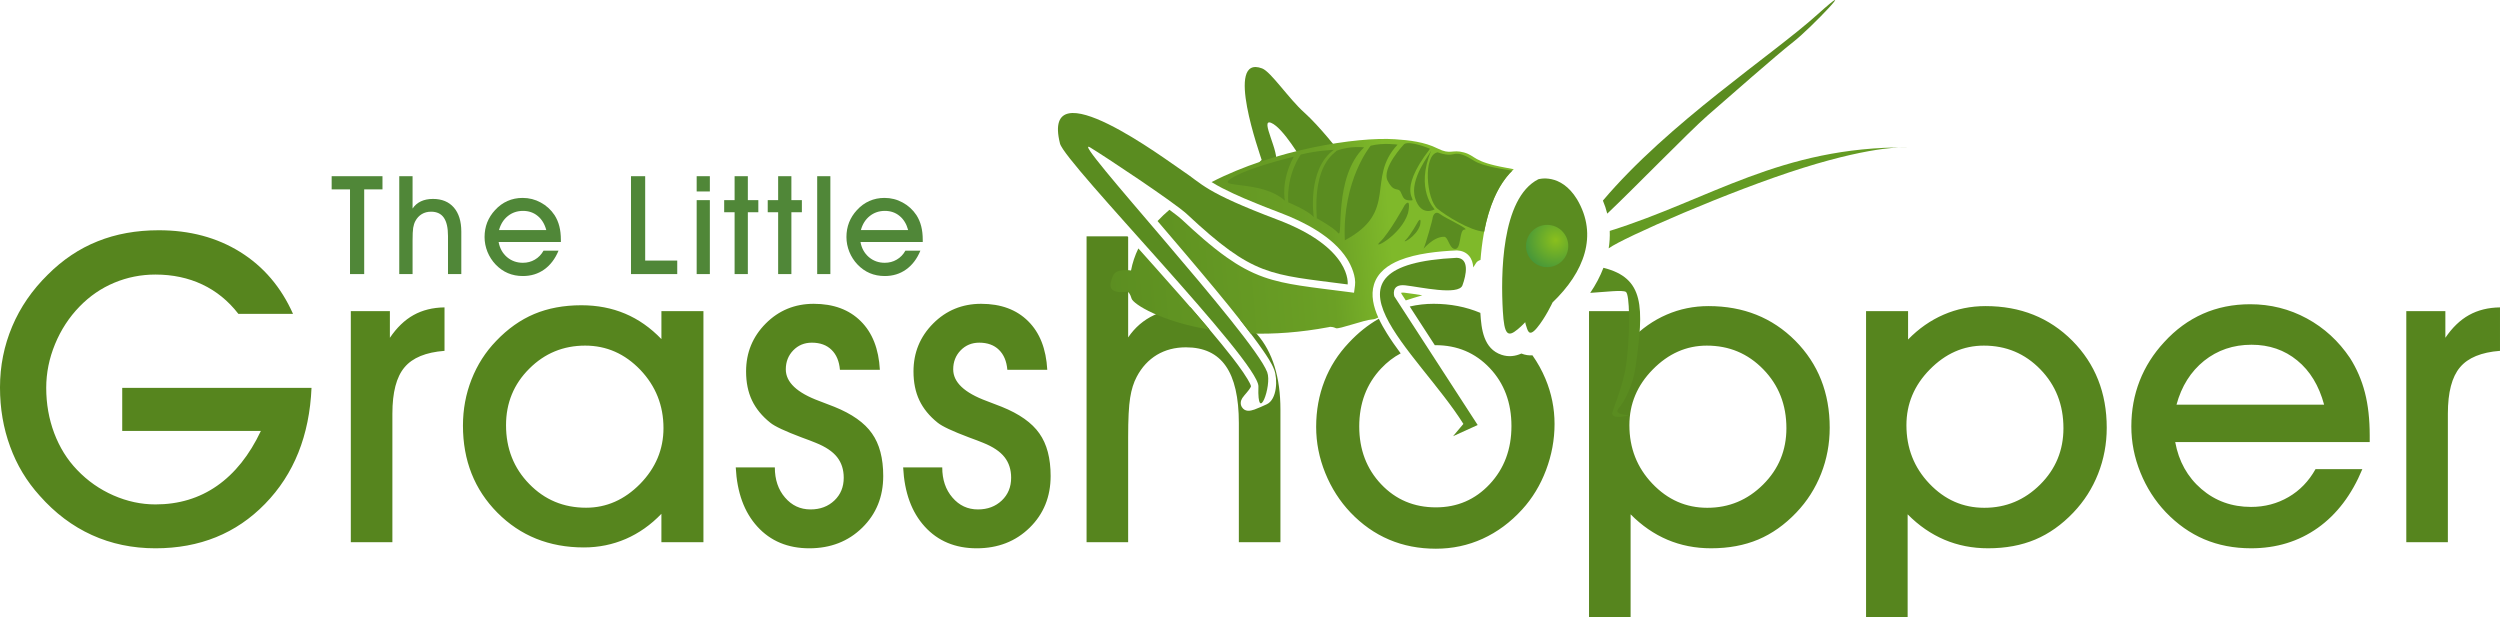
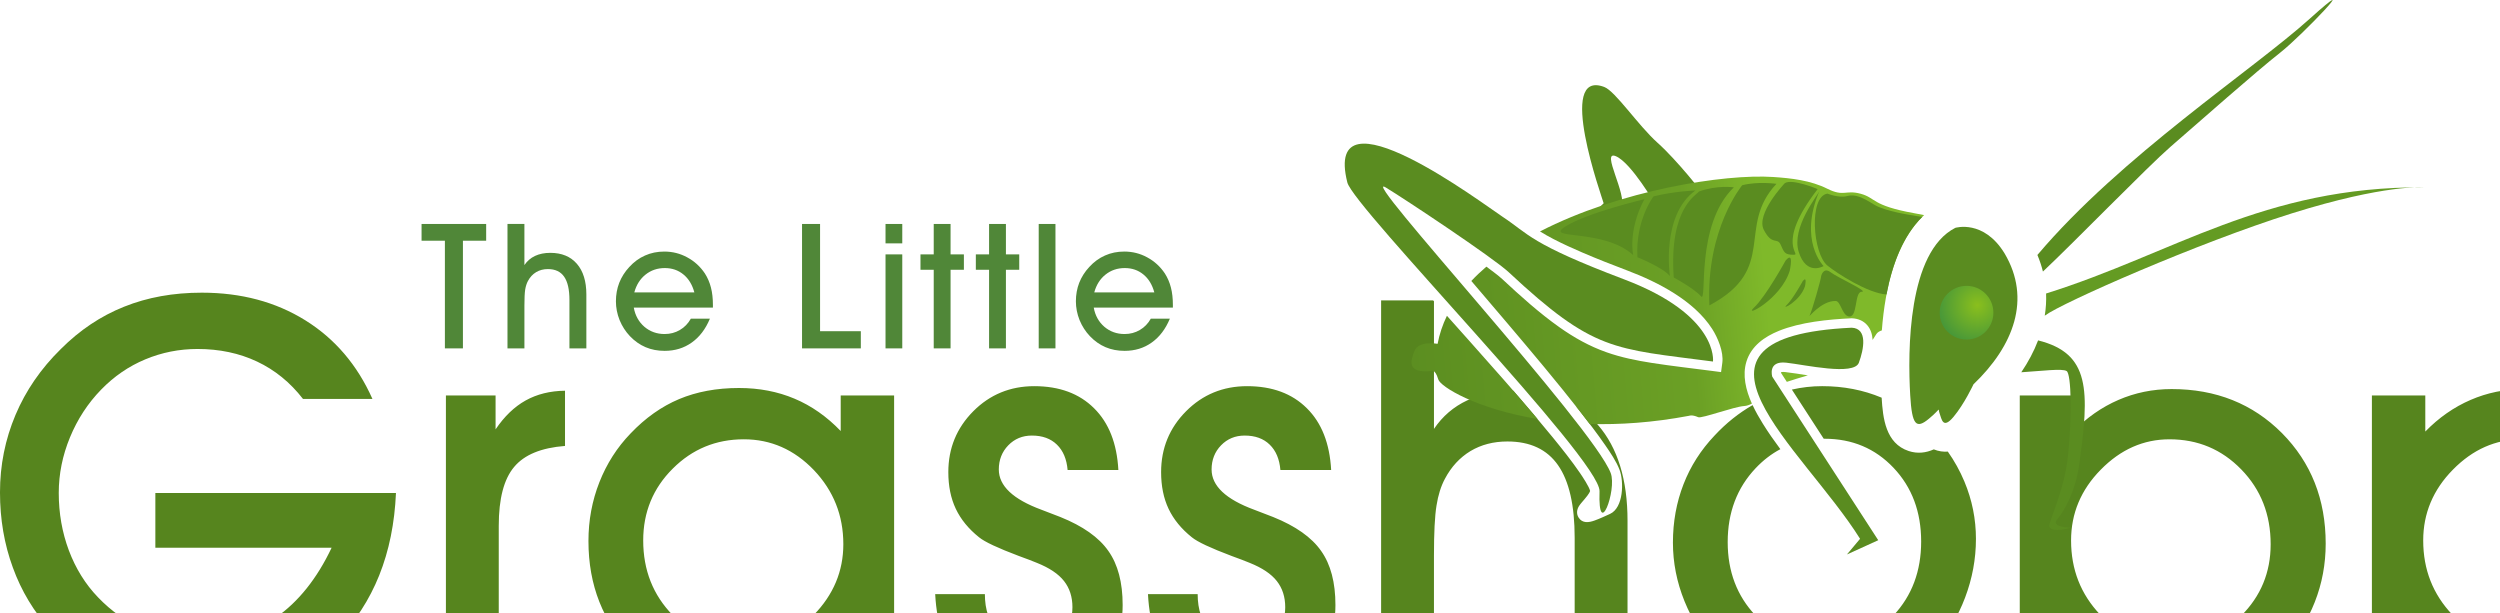
- <svg xmlns="http://www.w3.org/2000/svg" version="1.1" viewbox="0 0 508.429 125.478" id="svg2" xml:space="preserve">
+ <svg xmlns="http://www.w3.org/2000/svg" version="1.1" viewbox="0 0 508.429 125.478" width="400" height="98" id="svg2" xml:space="preserve">
  <defs id="defs6">
    <clipPath id="clipPath26">
      <path d="m 451.503,336.222 c -0.387,0.078 -0.812,0.16 -1.281,0.245 -5.455,0.984 -4.865,1.95 -6.832,2.486 -1.968,0.536 -2.128,-0.429 -4.275,0.644 -2.146,1.073 -4.602,1.346 -6.922,1.502 -6.24,0.422 -19.624,-1.696 -29.852,-6.968 0.55,-0.34 1.117,-0.663 1.73,-0.98 1.203,-0.623 2.445,-1.185 3.689,-1.72 1.91,-0.82 3.849,-1.58 5.793,-2.316 3.887,-1.471 8.494,-3.841 10.819,-7.454 0.728,-1.132 1.49,-2.949 1.305,-4.343 l -0.159,-1.193 -1.193,0.157 c -2.544,0.334 -5.107,0.618 -7.641,1.013 -1.983,0.309 -3.946,0.703 -5.843,1.374 -2.186,0.772 -4.129,1.865 -6.018,3.201 -2.579,1.823 -5.005,4.007 -7.311,6.159 -0.33,0.307 -0.712,0.599 -1.07,0.873 -0.318,0.243 -0.64,0.484 -0.964,0.721 -0.686,-0.587 -1.331,-1.197 -1.927,-1.833 1.566,-1.833 3.132,-3.666 4.69,-5.505 3.099,-3.657 6.199,-7.339 9.158,-11.11 0.438,-0.559 0.876,-1.121 1.308,-1.688 3.781,-0.111 8.041,0.163 12.719,1.046 0,0 0.358,0.179 1.163,-0.179 0.451,-0.2 4.569,1.347 5.902,1.431 0.321,0.02 0.647,0.136 0.972,0.307 -0.775,1.731 -1.241,3.634 -0.696,5.389 0.615,1.98 2.303,3.174 4.144,3.921 2.768,1.123 6.306,1.468 9.266,1.609 l 0.056,0.003 0.057,-0.003 c 0.751,-0.035 1.444,-0.307 1.941,-0.886 0.447,-0.52 0.642,-1.179 0.683,-1.881 0.205,0.317 0.365,0.581 0.478,0.75 0.145,0.218 0.399,0.375 0.704,0.469 0.425,5.563 1.81,11.405 5.406,14.757 z m -17.567,-21.346 c 0.753,0.253 1.703,0.546 2.689,0.83 -0.968,0.152 -1.937,0.318 -2.901,0.425 -0.104,0.012 -0.376,0.03 -0.523,-0.003 -0.002,-0.037 0,-0.083 0.004,-0.125 l 0.731,-1.127 z m -43.509,8.457 c -0.55,-1.136 -0.956,-2.333 -1.194,-3.589 0,0 -2.414,0.447 -2.951,-0.894 -0.537,-1.341 -0.984,-2.862 2.057,-2.593 0,0 0.537,0.447 0.984,-1.073 0.27,-0.918 4.844,-3.758 12.697,-5.058 -2.851,3.395 -5.809,6.719 -8.751,10.024 -0.946,1.062 -1.893,2.123 -2.842,3.184" id="path28" />
    </clipPath>
    <linearGradient x1="0.23" y1="0" x2="0.77" y2="0" id="linearGradient32" gradientUnits="userSpaceOnUse" gradientTransform="matrix(92.48521,7.72692,-3.30852,39.60036,361.6994,301.9609)" spreadMethod="pad">
      <stop id="stop34" style="stop-color:#649b23;stop-opacity:1" offset="0" />
      <stop id="stop36" style="stop-color:#77b229;stop-opacity:1" offset="0.8" />
      <stop id="stop38" style="stop-color:#8dcd2f;stop-opacity:1" offset="1" />
    </linearGradient>
    <clipPath id="clipPath68">
      <path d="m 456.937,327.166 c 1.898,0 3.437,-1.539 3.437,-3.437 0,-1.898 -1.539,-3.437 -3.437,-3.437 -1.898,0 -3.437,1.539 -3.437,3.437 0,1.898 1.539,3.437 3.437,3.437" id="path70" />
    </clipPath>
    <radialGradient cx="0" cy="0" r="0.74" fx="0" fy="0" id="radialGradient74" gradientUnits="userSpaceOnUse" gradientTransform="matrix(6.87402,0,0,6.87402,458.3115,324.6917)" spreadMethod="pad">
      <stop id="stop76" style="stop-color:#99d420;stop-opacity:1" offset="0" />
      <stop id="stop78" style="stop-color:#4fa83f;stop-opacity:1" offset="1" />
    </radialGradient>
    <linearGradient x1="0.23" y1="0" x2="0.77" y2="0" id="linearGradient32-680" gradientUnits="userSpaceOnUse" gradientTransform="matrix(92.48521,7.72692,-3.30852,39.60036,361.6994,301.9609)" spreadMethod="pad">
      <stop id="stop3707" style="stop-color:#5a8c20;stop-opacity:1" offset="0" />
      <stop id="stop3709" style="stop-color:#6ba025;stop-opacity:1" offset="0.8" />
      <stop id="stop3711" style="stop-color:#7fb92a;stop-opacity:1" offset="1" />
    </linearGradient>
    <radialGradient cx="0" cy="0" r="0.74" fx="0" fy="0" id="radialGradient74-668" gradientUnits="userSpaceOnUse" gradientTransform="matrix(6.87402,0,0,6.87402,458.3115,324.6917)" spreadMethod="pad">
      <stop id="stop3714" style="stop-color:#8abf1d;stop-opacity:1" offset="0" />
      <stop id="stop3716" style="stop-color:#479739;stop-opacity:1" offset="1" />
    </radialGradient>
  </defs>
  <g transform="matrix(1.25,0,0,-1.25,-256.5255,454.6923)" id="g12">
    <path d="m 225.109,300.653 30.795,0 c -0.338,-7.769 -2.858,-14.056 -7.559,-18.874 -4.689,-4.818 -10.639,-7.232 -17.836,-7.232 -3.733,0 -7.186,0.723 -10.335,2.158 -3.161,1.435 -5.984,3.558 -8.492,6.392 -2.123,2.345 -3.733,5.016 -4.818,8.014 -1.097,2.986 -1.645,6.194 -1.645,9.612 0,3.488 0.665,6.789 1.983,9.915 1.318,3.126 3.255,5.938 5.809,8.445 2.414,2.415 5.109,4.223 8.095,5.412 2.986,1.202 6.299,1.797 9.95,1.797 5.039,0 9.448,-1.178 13.239,-3.534 3.791,-2.357 6.661,-5.716 8.597,-10.067 l -8.889,0 c -1.645,2.123 -3.604,3.71 -5.879,4.783 -2.275,1.073 -4.817,1.61 -7.617,1.61 -2.345,0 -4.573,-0.443 -6.696,-1.33 -2.123,-0.886 -4.001,-2.181 -5.634,-3.861 -1.715,-1.761 -3.044,-3.803 -4.001,-6.124 -0.956,-2.321 -1.435,-4.689 -1.435,-7.116 0,-2.589 0.431,-5.051 1.295,-7.36 0.875,-2.31 2.111,-4.316 3.733,-5.996 1.703,-1.785 3.674,-3.161 5.902,-4.141 2.24,-0.98 4.514,-1.47 6.836,-1.47 3.791,0 7.127,1.003 10.02,3.021 2.893,2.018 5.272,4.993 7.139,8.935 l -22.56,0 0,7.01 z m 43.953,-25.114 -6.765,0 0,37.596 6.357,0 0,-4.339 c 1.12,1.656 2.403,2.893 3.849,3.698 1.446,0.805 3.126,1.225 5.039,1.248 l 0,-7.069 c -3.033,-0.233 -5.202,-1.12 -6.509,-2.683 -1.318,-1.563 -1.972,-4.071 -1.972,-7.536 l 0,-20.915 z m 18.489,19.037 c 0,-3.803 1.26,-6.987 3.779,-9.565 2.508,-2.578 5.587,-3.861 9.239,-3.861 3.325,0 6.252,1.295 8.795,3.873 2.531,2.59 3.803,5.611 3.803,9.075 0,3.686 -1.26,6.847 -3.768,9.483 -2.52,2.625 -5.506,3.943 -8.97,3.943 -3.558,0 -6.591,-1.248 -9.099,-3.756 -2.52,-2.508 -3.779,-5.576 -3.779,-9.192 z m 25.278,-19.037 0,4.619 c -1.726,-1.796 -3.663,-3.161 -5.785,-4.083 -2.135,-0.921 -4.41,-1.388 -6.824,-1.388 -5.646,0 -10.335,1.89 -14.079,5.657 -3.733,3.768 -5.599,8.492 -5.599,14.161 0,2.648 0.467,5.156 1.4,7.524 0.933,2.368 2.263,4.456 4.001,6.252 1.89,1.983 3.954,3.441 6.194,4.386 2.251,0.945 4.806,1.423 7.676,1.423 2.578,0 4.946,-0.455 7.104,-1.365 2.17,-0.91 4.141,-2.298 5.914,-4.141 l 0,4.549 6.836,0 0,-37.596 -6.836,0 z m 12.097,12.167 6.358,0 c 0,-1.983 0.548,-3.616 1.656,-4.899 1.108,-1.295 2.485,-1.936 4.153,-1.936 1.575,0 2.869,0.49 3.884,1.458 1.015,0.968 1.516,2.193 1.516,3.698 0,1.33 -0.362,2.438 -1.073,3.348 -0.723,0.922 -1.878,1.692 -3.476,2.333 -0.537,0.221 -1.318,0.525 -2.321,0.886 -2.66,1.003 -4.363,1.796 -5.086,2.391 -1.342,1.073 -2.333,2.286 -2.975,3.639 -0.641,1.353 -0.956,2.916 -0.956,4.701 0,3.045 1.062,5.646 3.196,7.792 2.123,2.135 4.736,3.208 7.804,3.208 3.22,0 5.763,-0.945 7.652,-2.823 1.901,-1.878 2.928,-4.514 3.114,-7.909 l -6.497,0 c -0.117,1.388 -0.572,2.473 -1.365,3.243 -0.793,0.781 -1.866,1.166 -3.208,1.166 -1.213,0 -2.216,-0.42 -3.021,-1.248 -0.805,-0.828 -1.213,-1.867 -1.213,-3.091 0,-2.1 1.82,-3.814 5.459,-5.156 1.027,-0.397 1.831,-0.7 2.426,-0.933 2.869,-1.155 4.923,-2.601 6.136,-4.34 1.225,-1.726 1.831,-4.036 1.831,-6.929 0,-3.371 -1.143,-6.183 -3.418,-8.41 -2.275,-2.228 -5.156,-3.348 -8.609,-3.348 -3.488,0 -6.311,1.178 -8.445,3.523 -2.146,2.345 -3.313,5.553 -3.523,9.635 z m 27.238,0 6.357,0 c 0,-1.983 0.548,-3.616 1.656,-4.899 1.108,-1.295 2.485,-1.936 4.153,-1.936 1.575,0 2.869,0.49 3.884,1.458 1.015,0.968 1.516,2.193 1.516,3.698 0,1.33 -0.362,2.438 -1.073,3.348 -0.723,0.922 -1.878,1.692 -3.476,2.333 -0.537,0.221 -1.318,0.525 -2.321,0.886 -2.66,1.003 -4.363,1.796 -5.086,2.391 -1.342,1.073 -2.333,2.286 -2.975,3.639 -0.641,1.353 -0.956,2.916 -0.956,4.701 0,3.045 1.062,5.646 3.196,7.792 2.123,2.135 4.736,3.208 7.804,3.208 3.22,0 5.763,-0.945 7.652,-2.823 1.901,-1.878 2.928,-4.514 3.114,-7.909 l -6.497,0 c -0.117,1.388 -0.572,2.473 -1.365,3.243 -0.793,0.781 -1.866,1.166 -3.208,1.166 -1.213,0 -2.216,-0.42 -3.022,-1.248 -0.805,-0.828 -1.213,-1.867 -1.213,-3.091 0,-2.1 1.82,-3.814 5.459,-5.156 1.027,-0.397 1.831,-0.7 2.426,-0.933 2.869,-1.155 4.923,-2.601 6.136,-4.34 1.225,-1.726 1.831,-4.036 1.831,-6.929 0,-3.371 -1.143,-6.183 -3.418,-8.41 -2.275,-2.228 -5.156,-3.348 -8.609,-3.348 -3.488,0 -6.311,1.178 -8.445,3.523 -2.146,2.345 -3.313,5.553 -3.523,9.635 z m 36.605,-12.167 -6.766,0 0,49.763 6.662,0 0.103,-0.115 0,-16.332 c 1.096,1.621 2.508,2.834 4.258,3.651 1.688,0.805 3.652,1.213 5.902,1.235 1.705,-1.962 3.389,-3.942 5.026,-5.95 1.213,-1.488 2.438,-3.022 3.522,-4.606 0.275,-0.402 1.187,-1.769 1.279,-2.277 -0.042,-0.168 -0.272,-0.493 -0.364,-0.616 -0.222,-0.297 -0.471,-0.572 -0.71,-0.856 -0.12,-0.143 -0.241,-0.29 -0.342,-0.447 -0.287,-0.448 -0.36,-0.996 -0.066,-1.47 0.488,-0.787 1.331,-0.653 2.047,-0.394 0.668,0.242 1.34,0.554 1.986,0.85 1.719,0.786 1.796,4.12 1.214,5.655 -0.397,1.046 -1.195,2.222 -1.831,3.142 -1.039,1.504 -2.16,2.967 -3.288,4.404 l -0.466,0.59 c 1.048,-0.643 1.988,-1.442 2.818,-2.398 2.531,-2.916 3.791,-7.01 3.791,-12.271 l 0,-21.557 -6.766,0 0,19.375 c 0,4.164 -0.712,7.267 -2.123,9.285 -1.411,2.03 -3.569,3.045 -6.486,3.045 -1.785,0 -3.348,-0.408 -4.724,-1.225 -1.365,-0.828 -2.461,-2.006 -3.278,-3.558 -0.502,-0.933 -0.863,-2.076 -1.073,-3.418 -0.222,-1.342 -0.327,-3.488 -0.327,-6.428 l 0,-17.077 z m 37.596,18.827 c 0,-3.756 1.19,-6.894 3.57,-9.402 2.379,-2.508 5.342,-3.756 8.9,-3.756 3.488,0 6.404,1.26 8.76,3.78 2.356,2.52 3.534,5.669 3.534,9.449 0,3.803 -1.178,6.952 -3.534,9.437 -2.356,2.485 -5.296,3.721 -8.83,3.721 l -0.107,-9e-4 -4.078,6.293 c 1.269,0.292 2.563,0.439 3.882,0.439 2.729,0 5.261,-0.49 7.594,-1.47 l 0.015,-0.006 c 0.157,-2.628 0.509,-5.852 3.461,-6.827 1.141,-0.377 2.224,-0.231 3.215,0.21 0.617,-0.248 1.218,-0.332 1.795,-0.285 0.845,-1.197 1.552,-2.472 2.118,-3.823 0.992,-2.368 1.481,-4.818 1.481,-7.349 0,-2.566 -0.467,-5.074 -1.388,-7.512 -0.921,-2.438 -2.216,-4.573 -3.873,-6.392 -1.913,-2.1 -4.059,-3.686 -6.439,-4.771 -2.38,-1.085 -4.922,-1.621 -7.605,-1.621 -2.753,0 -5.296,0.49 -7.617,1.481 -2.333,0.992 -4.409,2.461 -6.264,4.398 -1.75,1.843 -3.126,3.99 -4.118,6.439 -0.992,2.45 -1.482,4.946 -1.482,7.5 0,2.671 0.455,5.156 1.353,7.466 0.898,2.321 2.228,4.398 3.978,6.241 1.475,1.585 3.099,2.884 4.867,3.894 0.397,-0.854 0.865,-1.663 1.316,-2.387 0.688,-1.105 1.445,-2.187 2.238,-3.252 -1.15,-0.607 -2.207,-1.421 -3.172,-2.443 -2.38,-2.519 -3.57,-5.669 -3.57,-9.448 z m 43.953,0.21 c 0,-3.721 1.236,-6.882 3.733,-9.507 2.496,-2.625 5.471,-3.931 8.935,-3.931 3.534,0 6.556,1.26 9.087,3.779 2.531,2.519 3.791,5.576 3.791,9.168 0,3.815 -1.248,6.999 -3.756,9.577 -2.508,2.578 -5.564,3.861 -9.192,3.861 -3.325,0 -6.252,-1.294 -8.795,-3.884 -2.543,-2.578 -3.803,-5.611 -3.803,-9.063 z m 0.198,-14.499 0,-16.704 -6.766,0 0,49.763 6.836,0 0,-4.619 c 1.726,1.773 3.663,3.126 5.797,4.048 2.123,0.921 4.398,1.388 6.812,1.388 5.669,0 10.37,-1.878 14.115,-5.634 3.733,-3.768 5.599,-8.48 5.599,-14.15 0,-2.625 -0.467,-5.121 -1.4,-7.489 -0.933,-2.368 -2.275,-4.479 -4.036,-6.322 -1.89,-1.983 -3.954,-3.441 -6.194,-4.386 -2.251,-0.945 -4.806,-1.423 -7.676,-1.423 -2.555,0 -4.911,0.467 -7.092,1.388 -2.17,0.921 -4.176,2.298 -5.996,4.141 z m 44.875,14.499 c 0,-3.721 1.236,-6.882 3.733,-9.507 2.496,-2.625 5.471,-3.931 8.935,-3.931 3.534,0 6.556,1.26 9.087,3.779 2.531,2.519 3.791,5.576 3.791,9.168 0,3.815 -1.248,6.999 -3.756,9.577 -2.508,2.578 -5.564,3.861 -9.192,3.861 -3.325,0 -6.252,-1.294 -8.795,-3.884 -2.543,-2.578 -3.803,-5.611 -3.803,-9.063 z m 0.198,-14.499 0,-16.704 -6.766,0 0,49.763 6.836,0 0,-4.619 c 1.726,1.773 3.663,3.126 5.797,4.048 2.123,0.921 4.398,1.388 6.812,1.388 5.669,0 10.37,-1.878 14.114,-5.634 3.733,-3.768 5.599,-8.48 5.599,-14.15 0,-2.625 -0.467,-5.121 -1.4,-7.489 -0.933,-2.368 -2.275,-4.479 -4.036,-6.322 -1.89,-1.983 -3.954,-3.441 -6.194,-4.386 -2.251,-0.945 -4.806,-1.423 -7.676,-1.423 -2.555,0 -4.911,0.467 -7.092,1.388 -2.17,0.921 -4.176,2.298 -5.996,4.141 z m 67.761,17.836 c -0.84,3.103 -2.298,5.506 -4.375,7.197 -2.076,1.703 -4.549,2.555 -7.442,2.555 -2.963,0 -5.529,-0.875 -7.711,-2.613 -2.17,-1.75 -3.675,-4.129 -4.491,-7.139 l 24.018,0 z m -24.228,-6.077 c 0.571,-3.138 1.995,-5.692 4.258,-7.641 2.263,-1.948 4.957,-2.916 8.084,-2.916 2.228,0 4.258,0.537 6.101,1.61 1.831,1.062 3.289,2.578 4.386,4.538 l 7.617,0 c -1.726,-4.164 -4.152,-7.361 -7.256,-9.565 -3.114,-2.204 -6.731,-3.313 -10.848,-3.313 -2.788,0 -5.319,0.49 -7.629,1.47 -2.298,0.98 -4.375,2.45 -6.252,4.409 -1.75,1.843 -3.126,3.99 -4.118,6.439 -0.992,2.45 -1.482,4.946 -1.482,7.5 0,2.648 0.455,5.121 1.353,7.419 0.898,2.298 2.228,4.398 3.978,6.287 1.867,2.053 3.978,3.593 6.322,4.631 2.345,1.038 4.911,1.551 7.687,1.551 3.301,0 6.369,-0.77 9.215,-2.31 2.835,-1.54 5.168,-3.686 7.022,-6.439 1.085,-1.715 1.901,-3.581 2.426,-5.623 0.525,-2.041 0.781,-4.374 0.781,-6.987 l 0,-1.062 -31.647,0 z m 44.361,-16.296 -6.765,0 0,37.596 6.357,0 0,-4.339 c 1.12,1.656 2.403,2.893 3.849,3.698 1.446,0.805 3.126,1.225 5.039,1.248 l 0,-7.069 c -3.033,-0.233 -5.202,-1.12 -6.509,-2.683 -1.318,-1.563 -1.972,-4.071 -1.972,-7.536 l 0,-20.915 z" id="path14" style="fill:#56851e;fill-opacity:1;fill-rule:evenodd;stroke:none" />
    <path d="m 467.12,326.186 c 16.302,5.092 27.779,13.718 48.379,13.588 0,0 -4.935,0.427 -16.918,-3.329 -11.983,-3.756 -29.421,-11.447 -31.567,-13.056 l -0.066,-0.047 c 0.15,0.937 0.211,1.886 0.172,2.844" id="path16" style="fill:#649b23;fill-opacity:1;fill-rule:evenodd;stroke:none" />
    <path d="m 466.096,320.184 c 6.661,-1.663 6.626,-6.322 5.231,-16.09 -0.447,-3.13 -1.831,-5.715 -2.769,-6.789 -0.937,-1.073 1.746,-1.096 1.746,-1.096 0,0 -2.594,-0.771 -2.783,0.212 -0.086,0.445 1.911,4.521 2.38,8.793 0.566,5.157 0.446,10.651 -0.147,11.042 -0.547,0.361 -3.179,0.01 -5.809,-0.152 0.885,1.304 1.615,2.669 2.151,4.08" id="path18" style="fill:#5a8c20;fill-opacity:1;fill-rule:evenodd;stroke:none" />
    <path d="m 410.488,337.735 c -0.21,0.771 -6.136,17.217 0.072,14.889 1.431,-0.537 4.339,-4.926 6.843,-7.161 2.504,-2.236 5.813,-6.492 5.813,-6.492 l -6.081,-1.431 c 0,0 -3.13,5.419 -5.098,6.224 -1.967,0.805 1.52,-4.972 0.716,-6.582 -0.805,-1.61 -2.683,-2.057 -3.309,-1.52 -0.626,0.537 1.044,2.073 1.044,2.073" id="path20" style="fill:#5a8c20;fill-opacity:1;fill-rule:evenodd;stroke:none" />
    <g id="g22">
      <g clip-path="url(#clipPath26)" id="g24">
        <g id="g30">
          <path d="m 451.503,336.222 c -0.387,0.078 -0.812,0.16 -1.281,0.245 -5.455,0.984 -4.865,1.95 -6.832,2.486 -1.968,0.536 -2.128,-0.429 -4.275,0.644 -2.146,1.073 -4.602,1.346 -6.922,1.502 -6.24,0.422 -19.624,-1.696 -29.852,-6.968 0.55,-0.34 1.117,-0.663 1.73,-0.98 1.203,-0.623 2.445,-1.185 3.689,-1.72 1.91,-0.82 3.849,-1.58 5.793,-2.316 3.887,-1.471 8.494,-3.841 10.819,-7.454 0.728,-1.132 1.49,-2.949 1.305,-4.343 l -0.159,-1.193 -1.193,0.157 c -2.544,0.334 -5.107,0.618 -7.641,1.013 -1.983,0.309 -3.946,0.703 -5.843,1.374 -2.186,0.772 -4.129,1.865 -6.018,3.201 -2.579,1.823 -5.005,4.007 -7.311,6.159 -0.33,0.307 -0.712,0.599 -1.07,0.873 -0.318,0.243 -0.64,0.484 -0.964,0.721 -0.686,-0.587 -1.331,-1.197 -1.927,-1.833 1.566,-1.833 3.132,-3.666 4.69,-5.505 3.099,-3.657 6.199,-7.339 9.158,-11.11 0.438,-0.559 0.876,-1.121 1.308,-1.688 3.781,-0.111 8.041,0.163 12.719,1.046 0,0 0.358,0.179 1.163,-0.179 0.451,-0.2 4.569,1.347 5.902,1.431 0.321,0.02 0.647,0.136 0.972,0.307 -0.775,1.731 -1.241,3.634 -0.696,5.389 0.615,1.98 2.303,3.174 4.144,3.921 2.768,1.123 6.306,1.468 9.266,1.609 l 0.056,0.003 0.057,-0.003 c 0.751,-0.035 1.444,-0.307 1.941,-0.886 0.447,-0.52 0.642,-1.179 0.683,-1.881 0.205,0.317 0.365,0.581 0.478,0.75 0.145,0.218 0.399,0.375 0.704,0.469 0.425,5.563 1.81,11.405 5.406,14.757 z m -17.567,-21.346 c 0.753,0.253 1.703,0.546 2.689,0.83 -0.968,0.152 -1.937,0.318 -2.901,0.425 -0.104,0.012 -0.376,0.03 -0.523,-0.003 -0.002,-0.037 0,-0.083 0.004,-0.125 l 0.731,-1.127 z m -43.509,8.457 c -0.55,-1.136 -0.956,-2.333 -1.194,-3.589 0,0 -2.414,0.447 -2.951,-0.894 -0.537,-1.341 -0.984,-2.862 2.057,-2.593 0,0 0.537,0.447 0.984,-1.073 0.27,-0.918 4.844,-3.758 12.697,-5.058 -2.851,3.395 -5.809,6.719 -8.751,10.024 -0.946,1.062 -1.893,2.123 -2.842,3.184" id="path40" style="fill:url(#linearGradient32-680);fill-rule:evenodd;stroke:none" />
        </g>
      </g>
    </g>
    <path d="m 446.692,326.061 c -2.378,0.159 -6.264,2.651 -7.559,3.699 -1.878,1.52 -2.414,8.853 0,9.211 0,0 1.501,-0.602 2.531,-0.31 1.03,0.291 2.037,-0.224 3.447,-1.099 1.41,-0.874 4.723,-1.345 5.685,-1.502 l 0.46,-0.075 c -2.451,-2.432 -3.829,-6.058 -4.564,-9.923" id="path42" style="fill:#5a8c20;fill-opacity:1;fill-rule:evenodd;stroke:none" />
    <path d="m 438.114,339.328 c -0.179,-0.537 -3.641,-4.686 -2.657,-7.816 0.984,-3.13 3.184,-1.815 3.184,-1.815 0,0 -3.255,3.237 -0.528,9.631" id="path44" style="fill:#5a8c20;fill-opacity:1;fill-rule:evenodd;stroke:none" />
    <path d="m 433.678,340.312 c 0,0 -3.756,-3.935 -2.683,-5.992 1.073,-2.057 1.699,-0.894 2.146,-1.878 0.447,-0.984 0.492,-1.297 1.655,-1.297 1.163,0 -2.504,1.163 3.085,8.406 0,0 -3.268,1.373 -4.203,0.76" id="path46" style="fill:#5a8c20;fill-opacity:1;fill-rule:evenodd;stroke:none" />
    <path d="m 428.223,340.044 c 0,0 -4.649,-5.58 -4.203,-15.381 8.836,4.688 3.405,10.05 8.585,15.56 0,0 -2.356,0.344 -4.382,-0.179 z m -5.544,-0.805 c -0.268,-0.447 -3.845,-2.057 -3.219,-11 0,0 2.638,-1.431 3.487,-2.414 0.85,-0.984 -0.805,9.121 4.203,13.95 0,0 -2.146,0.313 -4.471,-0.537 z m -5.813,-0.626 c 0,0 -2.325,-3.041 -2.057,-7.78 0,0 3.309,-1.341 4.158,-2.414 0,0 -1.163,7.78 3.264,10.955 0,0 -2.683,-0.089 -5.366,-0.76 z m -1.163,-0.358 c 0,0 -7.244,-1.699 -10.105,-3.488 -2.862,-1.788 4.829,-0.179 8.674,-3.666 0,0 -0.715,3.13 1.431,7.154" id="path48" style="fill:#5a8c20;fill-opacity:1;fill-rule:evenodd;stroke:none" />
    <path d="m 433.768,330.386 c 0,0 -2.504,-4.561 -4.024,-5.992 -1.52,-1.431 3.398,0.984 4.561,4.695 0,0 0.6,2.688 -0.537,1.297" id="path50" style="fill:#5a8c20;fill-opacity:1;fill-rule:evenodd;stroke:none" />
    <path d="m 438.328,328.418 c 0,-0.357 -1.181,-4.498 -1.475,-5.053 -0.221,-0.416 1.44,1.896 3.33,1.865 0.63,-0.01 0.809,-1.713 1.588,-1.954 1.297,-0.403 0.76,3.13 1.744,3.13 0.984,0 -3.041,1.789 -3.98,2.504 -0.939,0.715 -1.207,-0.492 -1.207,-0.492" id="path52" style="fill:#5a8c20;fill-opacity:1;fill-rule:evenodd;stroke:none" />
    <path d="m 424.482,317.478 c 0,0 0.788,5.914 -11.355,10.511 -12.144,4.597 -12.198,5.796 -15.596,8.031 -2.345,1.542 -23.034,17.107 -19.853,4.382 0.805,-3.219 32.42,-35.485 32.283,-39.526 -0.219,-6.425 2.258,0.145 1.431,2.325 -2.28,6.013 -32.689,38.908 -28.794,36.556 2.37,-1.431 13.726,-8.969 15.738,-10.846 10.918,-10.19 13.37,-9.757 26.146,-11.433" id="path54" style="fill:#5a8c20;fill-opacity:1;fill-rule:evenodd;stroke:none" />
    <path d="m 442.235,321.808 c -24.79,-1.181 -6.305,-15.233 1.074,-27.022 l -1.682,-2.004 4.008,1.825 -13.566,20.935 c 0,0 -0.626,2.057 1.788,1.789 2.414,-0.268 8.674,-1.699 9.3,0 0.626,1.699 1.163,4.382 -0.922,4.478" id="path56" style="fill:#5a8c20;fill-opacity:1;fill-rule:evenodd;stroke:none" />
    <path d="m 466.009,331.119 c 10.669,12.622 27.568,23.674 34.828,30.209 7.332,6.599 -0.93,-2.11 -3.792,-4.346 -2.862,-2.236 -10.606,-9.068 -14.004,-12.019 -2.896,-2.514 -12.284,-12.17 -16.325,-15.968 -0.176,0.707 -0.411,1.415 -0.707,2.124" id="path58" style="fill:#5a8c20;fill-opacity:1;fill-rule:evenodd;stroke:none" />
    <path d="m 435.983,327.788 c 0,0 -1.289,-2.348 -2.071,-3.084 -0.783,-0.737 1.749,0.506 2.348,2.417 0,0 0.309,1.384 -0.276,0.667" id="path60" style="fill:#5a8c20;fill-opacity:1;fill-rule:evenodd;stroke:none" />
    <path d="m 455.498,334.589 c 0,0 3.622,1.118 6.304,-3.264 3.47,-5.844 1.157,-11.851 -3.979,-16.767 0,0 -1.163,-2.504 -2.549,-4.158 -1.386,-1.654 -1.52,-0.268 -1.788,0.447 -0.268,0.715 0.313,0.715 -1.341,-0.671 -1.654,-1.386 -2.191,-0.85 -2.415,2.951 -0.338,5.755 -0.311,18.36 5.768,21.462" id="path62" style="fill:#5a8c20;fill-opacity:1;fill-rule:evenodd;stroke:none" />
    <g id="g64">
      <g clip-path="url(#clipPath68)" id="g66">
        <g id="g72">
          <path d="m 456.937,327.166 c 1.898,0 3.437,-1.539 3.437,-3.437 0,-1.898 -1.539,-3.437 -3.437,-3.437 -1.898,0 -3.437,1.539 -3.437,3.437 0,1.898 1.539,3.437 3.437,3.437" id="path80" style="fill:url(#radialGradient74-668);fill-rule:evenodd;stroke:none" />
        </g>
      </g>
    </g>
    <text transform="matrix(1,0,0,-1,216.1888,259.9047)" id="text82" style="line-height:125%;display:none">
      <tspan x="0 13.789 19.931 31.481 43.03 53.56 58.722 69.932 75.47 82.073 91.594 97.736 108.946 120.427 126.569 138.119 153.958 169.797 174.959 185.488 194.386 200.986 208.782 213.944 225.494" y="0" id="tspan84" style="font-size:16px;font-style:normal;font-variant:normal;font-weight:normal;font-stretch:normal;text-align:start;line-height:125%;writing-mode:lr-tb;text-anchor:start;fill:#508738;fill-opacity:1;fill-rule:nonzero;stroke:none;font-family:AvantGarde Bk BT;-inkscape-font-specification:AvantGarde Bk BT">Graphics Programming Tips</tspan>
    </text>
    <g transform="matrix(1,0,0,-1,259.0053,319.1615)" id="text86" style="line-height:125%">
      <path d="m 5.469,0 -2.308,0 0,-13.781 -2.986,0 0,-2.144 8.269,0 0,2.144 -2.975,0 0,13.781" id="path3818" style="font-size:22.4px;font-style:normal;font-variant:normal;font-weight:normal;font-stretch:normal;text-align:start;writing-mode:lr-tb;text-anchor:start;fill:#508738;fill-opacity:1;fill-rule:nonzero;stroke:none;font-family:AvantGarde Md BT;-inkscape-font-specification:AvantGarde Md BT" />
      <path d="m 13.339,0 -2.166,0 0,-15.925 2.166,0 0,5.261 c 0.35,-0.518 0.802,-0.908 1.356,-1.17 0.561,-0.262 1.214,-0.394 1.958,-0.394 1.458,1.2e-5 2.592,0.467 3.402,1.4 0.809,0.933 1.214,2.242 1.214,3.927 l 0,6.902 -2.166,0 0,-6.202 c -9e-6,-1.334 -0.226,-2.326 -0.678,-2.975 C 17.973,-9.826 17.281,-10.15 16.347,-10.15 c -0.569,10e-6 -1.072,0.131 -1.509,0.394 -0.438,0.263 -0.788,0.642 -1.05,1.137 -0.16,0.299 -0.277,0.664 -0.35,1.094 -0.066,0.43 -0.098,1.116 -0.098,2.056 l 0,5.469" id="path3820" style="font-size:22.4px;font-style:normal;font-variant:normal;font-weight:normal;font-stretch:normal;text-align:start;writing-mode:lr-tb;text-anchor:start;fill:#508738;fill-opacity:1;fill-rule:nonzero;stroke:none;font-family:AvantGarde Md BT;-inkscape-font-specification:AvantGarde Md BT" />
      <path d="m 35.094,-7.164 c -0.27,-0.992 -0.736,-1.757 -1.4,-2.297 -0.664,-0.547 -1.458,-0.82 -2.384,-0.82 -0.948,10e-6 -1.772,0.281 -2.472,0.842 -0.693,0.554 -1.17,1.313 -1.433,2.275 l 7.689,0 m -7.755,1.947 c 0.182,1.006 0.634,1.823 1.356,2.45 0.729,0.62 1.593,0.93 2.592,0.93 0.715,1.9e-6 1.364,-0.171 1.947,-0.514 0.591,-0.343 1.061,-0.828 1.411,-1.455 l 2.439,0 c -0.554,1.334 -1.331,2.355 -2.33,3.062 -0.992,0.707 -2.147,1.061 -3.467,1.061 -0.89,-3.1e-7 -1.703,-0.157 -2.439,-0.47 -0.736,-0.314 -1.404,-0.784 -2.002,-1.411 -0.561,-0.591 -1.003,-1.276 -1.323,-2.056 -0.314,-0.787 -0.47,-1.59 -0.47,-2.406 0,-0.846 0.142,-1.637 0.427,-2.373 0.292,-0.736 0.718,-1.407 1.28,-2.013 0.598,-0.656 1.272,-1.148 2.023,-1.477 0.751,-0.335 1.571,-0.503 2.461,-0.503 1.057,1.2e-5 2.038,0.248 2.942,0.744 0.911,0.489 1.662,1.174 2.253,2.056 0.35,0.547 0.609,1.148 0.777,1.805 0.168,0.649 0.252,1.393 0.252,2.231 l 0,0.339 -10.128,0" id="path3822" style="font-size:22.4px;font-style:normal;font-variant:normal;font-weight:normal;font-stretch:normal;text-align:start;writing-mode:lr-tb;text-anchor:start;fill:#508738;fill-opacity:1;fill-rule:nonzero;stroke:none;font-family:AvantGarde Md BT;-inkscape-font-specification:AvantGarde Md BT" />
      <path d="m 56.401,0 -7.525,0 0,-15.925 2.308,0 0,13.727 5.217,0 0,2.198" id="path3824" style="font-size:22.4px;font-style:normal;font-variant:normal;font-weight:normal;font-stretch:normal;text-align:start;writing-mode:lr-tb;text-anchor:start;fill:#508738;fill-opacity:1;fill-rule:nonzero;stroke:none;font-family:AvantGarde Md BT;-inkscape-font-specification:AvantGarde Md BT" />
      <path d="m 61.706,-13.442 -2.144,0 0,-2.483 2.144,0 0,2.483 M 59.562,0 l 0,-12.031 2.144,0 0,12.031 -2.144,0" id="path3826" style="font-size:22.4px;font-style:normal;font-variant:normal;font-weight:normal;font-stretch:normal;text-align:start;writing-mode:lr-tb;text-anchor:start;fill:#508738;fill-opacity:1;fill-rule:nonzero;stroke:none;font-family:AvantGarde Md BT;-inkscape-font-specification:AvantGarde Md BT" />
      <path d="m 65.732,0 0,-10.062 -1.695,0 0,-1.969 1.695,0 0,-3.894 2.155,0 0,3.894 1.706,0 0,1.969 -1.706,0 0,10.062 -2.155,0" id="path3828" style="font-size:22.4px;font-style:normal;font-variant:normal;font-weight:normal;font-stretch:normal;text-align:start;writing-mode:lr-tb;text-anchor:start;fill:#508738;fill-opacity:1;fill-rule:nonzero;stroke:none;font-family:AvantGarde Md BT;-inkscape-font-specification:AvantGarde Md BT" />
      <path d="m 72.817,0 0,-10.062 -1.695,0 0,-1.969 1.695,0 0,-3.894 2.155,0 0,3.894 1.706,0 0,1.969 -1.706,0 0,10.062 -2.155,0" id="path3830" style="font-size:22.4px;font-style:normal;font-variant:normal;font-weight:normal;font-stretch:normal;text-align:start;writing-mode:lr-tb;text-anchor:start;fill:#508738;fill-opacity:1;fill-rule:nonzero;stroke:none;font-family:AvantGarde Md BT;-inkscape-font-specification:AvantGarde Md BT" />
      <path d="m 79.17,0 0,-15.925 2.144,0 0,15.925 -2.144,0" id="path3832" style="font-size:22.4px;font-style:normal;font-variant:normal;font-weight:normal;font-stretch:normal;text-align:start;writing-mode:lr-tb;text-anchor:start;fill:#508738;fill-opacity:1;fill-rule:nonzero;stroke:none;font-family:AvantGarde Md BT;-inkscape-font-specification:AvantGarde Md BT" />
      <path d="m 93.969,-7.164 c -0.27,-0.992 -0.736,-1.757 -1.4,-2.297 -0.664,-0.547 -1.458,-0.82 -2.384,-0.82 -0.948,10e-6 -1.772,0.281 -2.472,0.842 -0.693,0.554 -1.17,1.313 -1.433,2.275 l 7.689,0 m -7.755,1.947 c 0.182,1.006 0.634,1.823 1.356,2.45 0.729,0.62 1.593,0.93 2.592,0.93 0.715,1.9e-6 1.364,-0.171 1.947,-0.514 0.591,-0.343 1.061,-0.828 1.411,-1.455 l 2.439,0 c -0.554,1.334 -1.331,2.355 -2.33,3.062 C 92.639,-0.036 91.483,0.317 90.163,0.317 89.274,0.317 88.461,0.16 87.724,-0.153 86.988,-0.467 86.32,-0.937 85.723,-1.564 85.161,-2.155 84.72,-2.84 84.399,-3.62 84.086,-4.408 83.929,-5.21 83.929,-6.027 c 0,-0.846 0.142,-1.637 0.427,-2.373 0.292,-0.736 0.718,-1.407 1.28,-2.013 0.598,-0.656 1.272,-1.148 2.023,-1.477 0.751,-0.335 1.571,-0.503 2.461,-0.503 1.057,1.2e-5 2.038,0.248 2.942,0.744 0.911,0.489 1.662,1.174 2.253,2.056 0.35,0.547 0.609,1.148 0.777,1.805 0.168,0.649 0.252,1.393 0.252,2.231 l 0,0.339 -10.128,0" id="path3834" style="font-size:22.4px;font-style:normal;font-variant:normal;font-weight:normal;font-stretch:normal;text-align:start;writing-mode:lr-tb;text-anchor:start;fill:#508738;fill-opacity:1;fill-rule:nonzero;stroke:none;font-family:AvantGarde Md BT;-inkscape-font-specification:AvantGarde Md BT" />
    </g>
  </g>
</svg>
